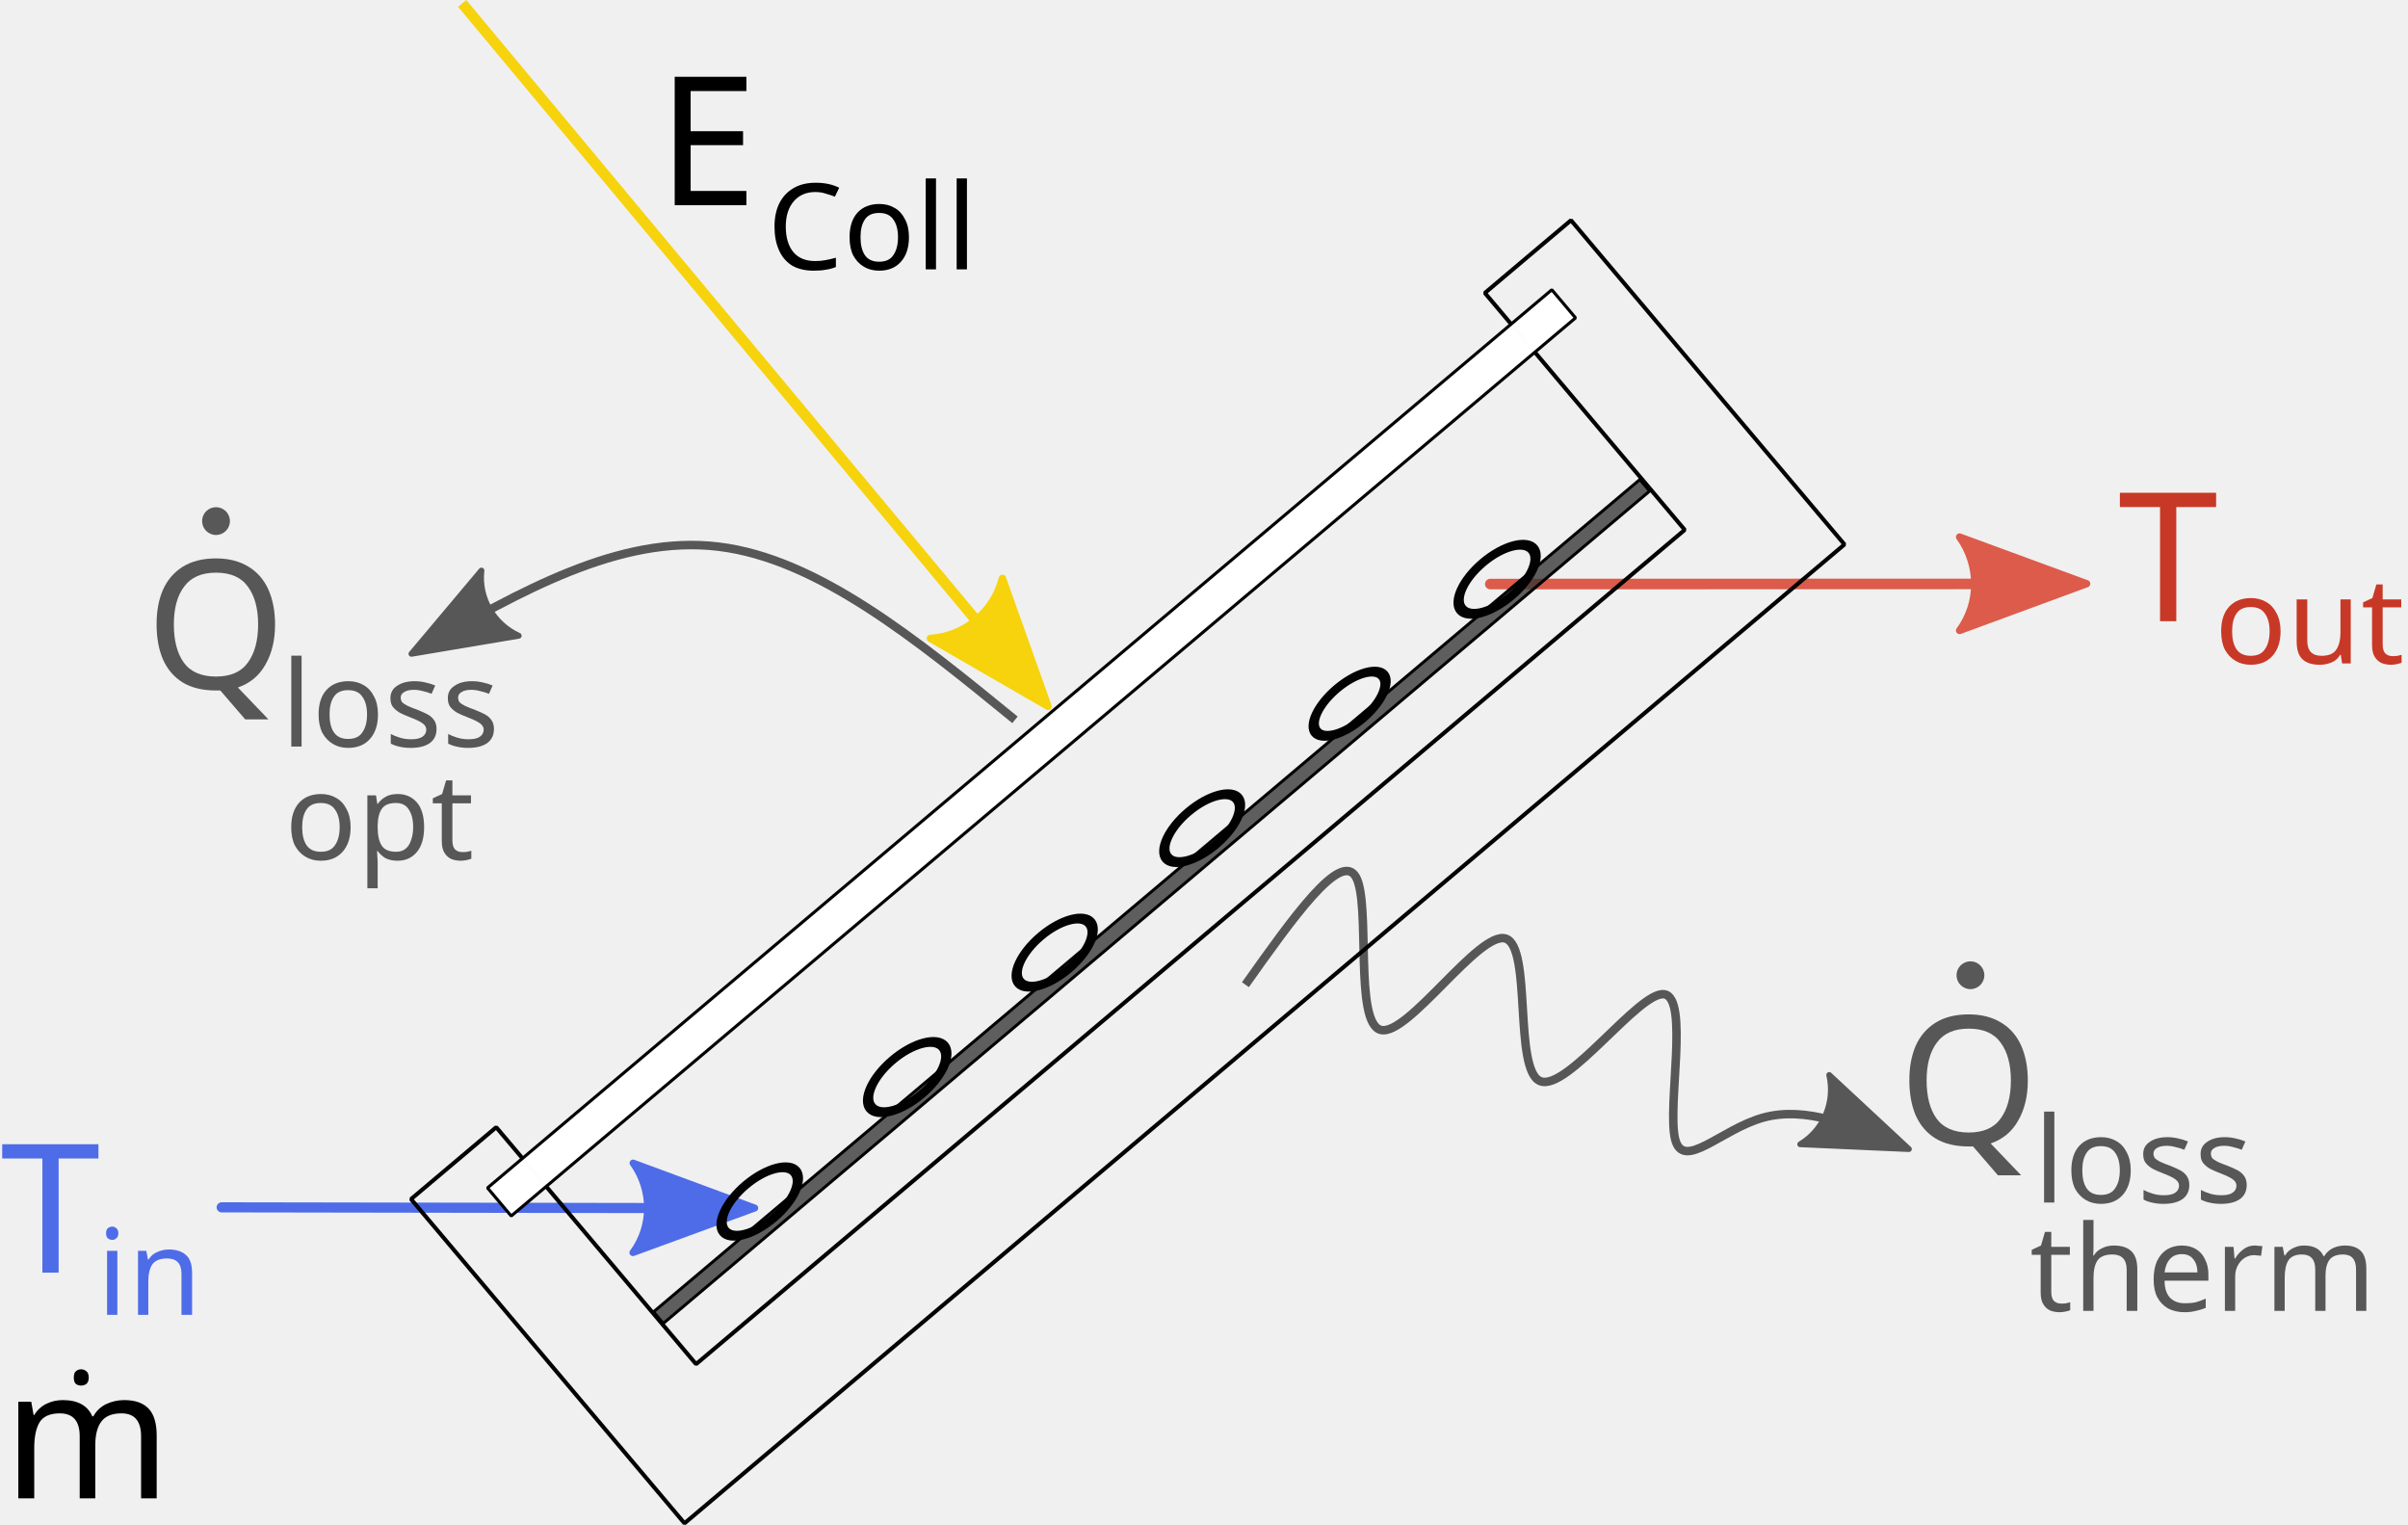
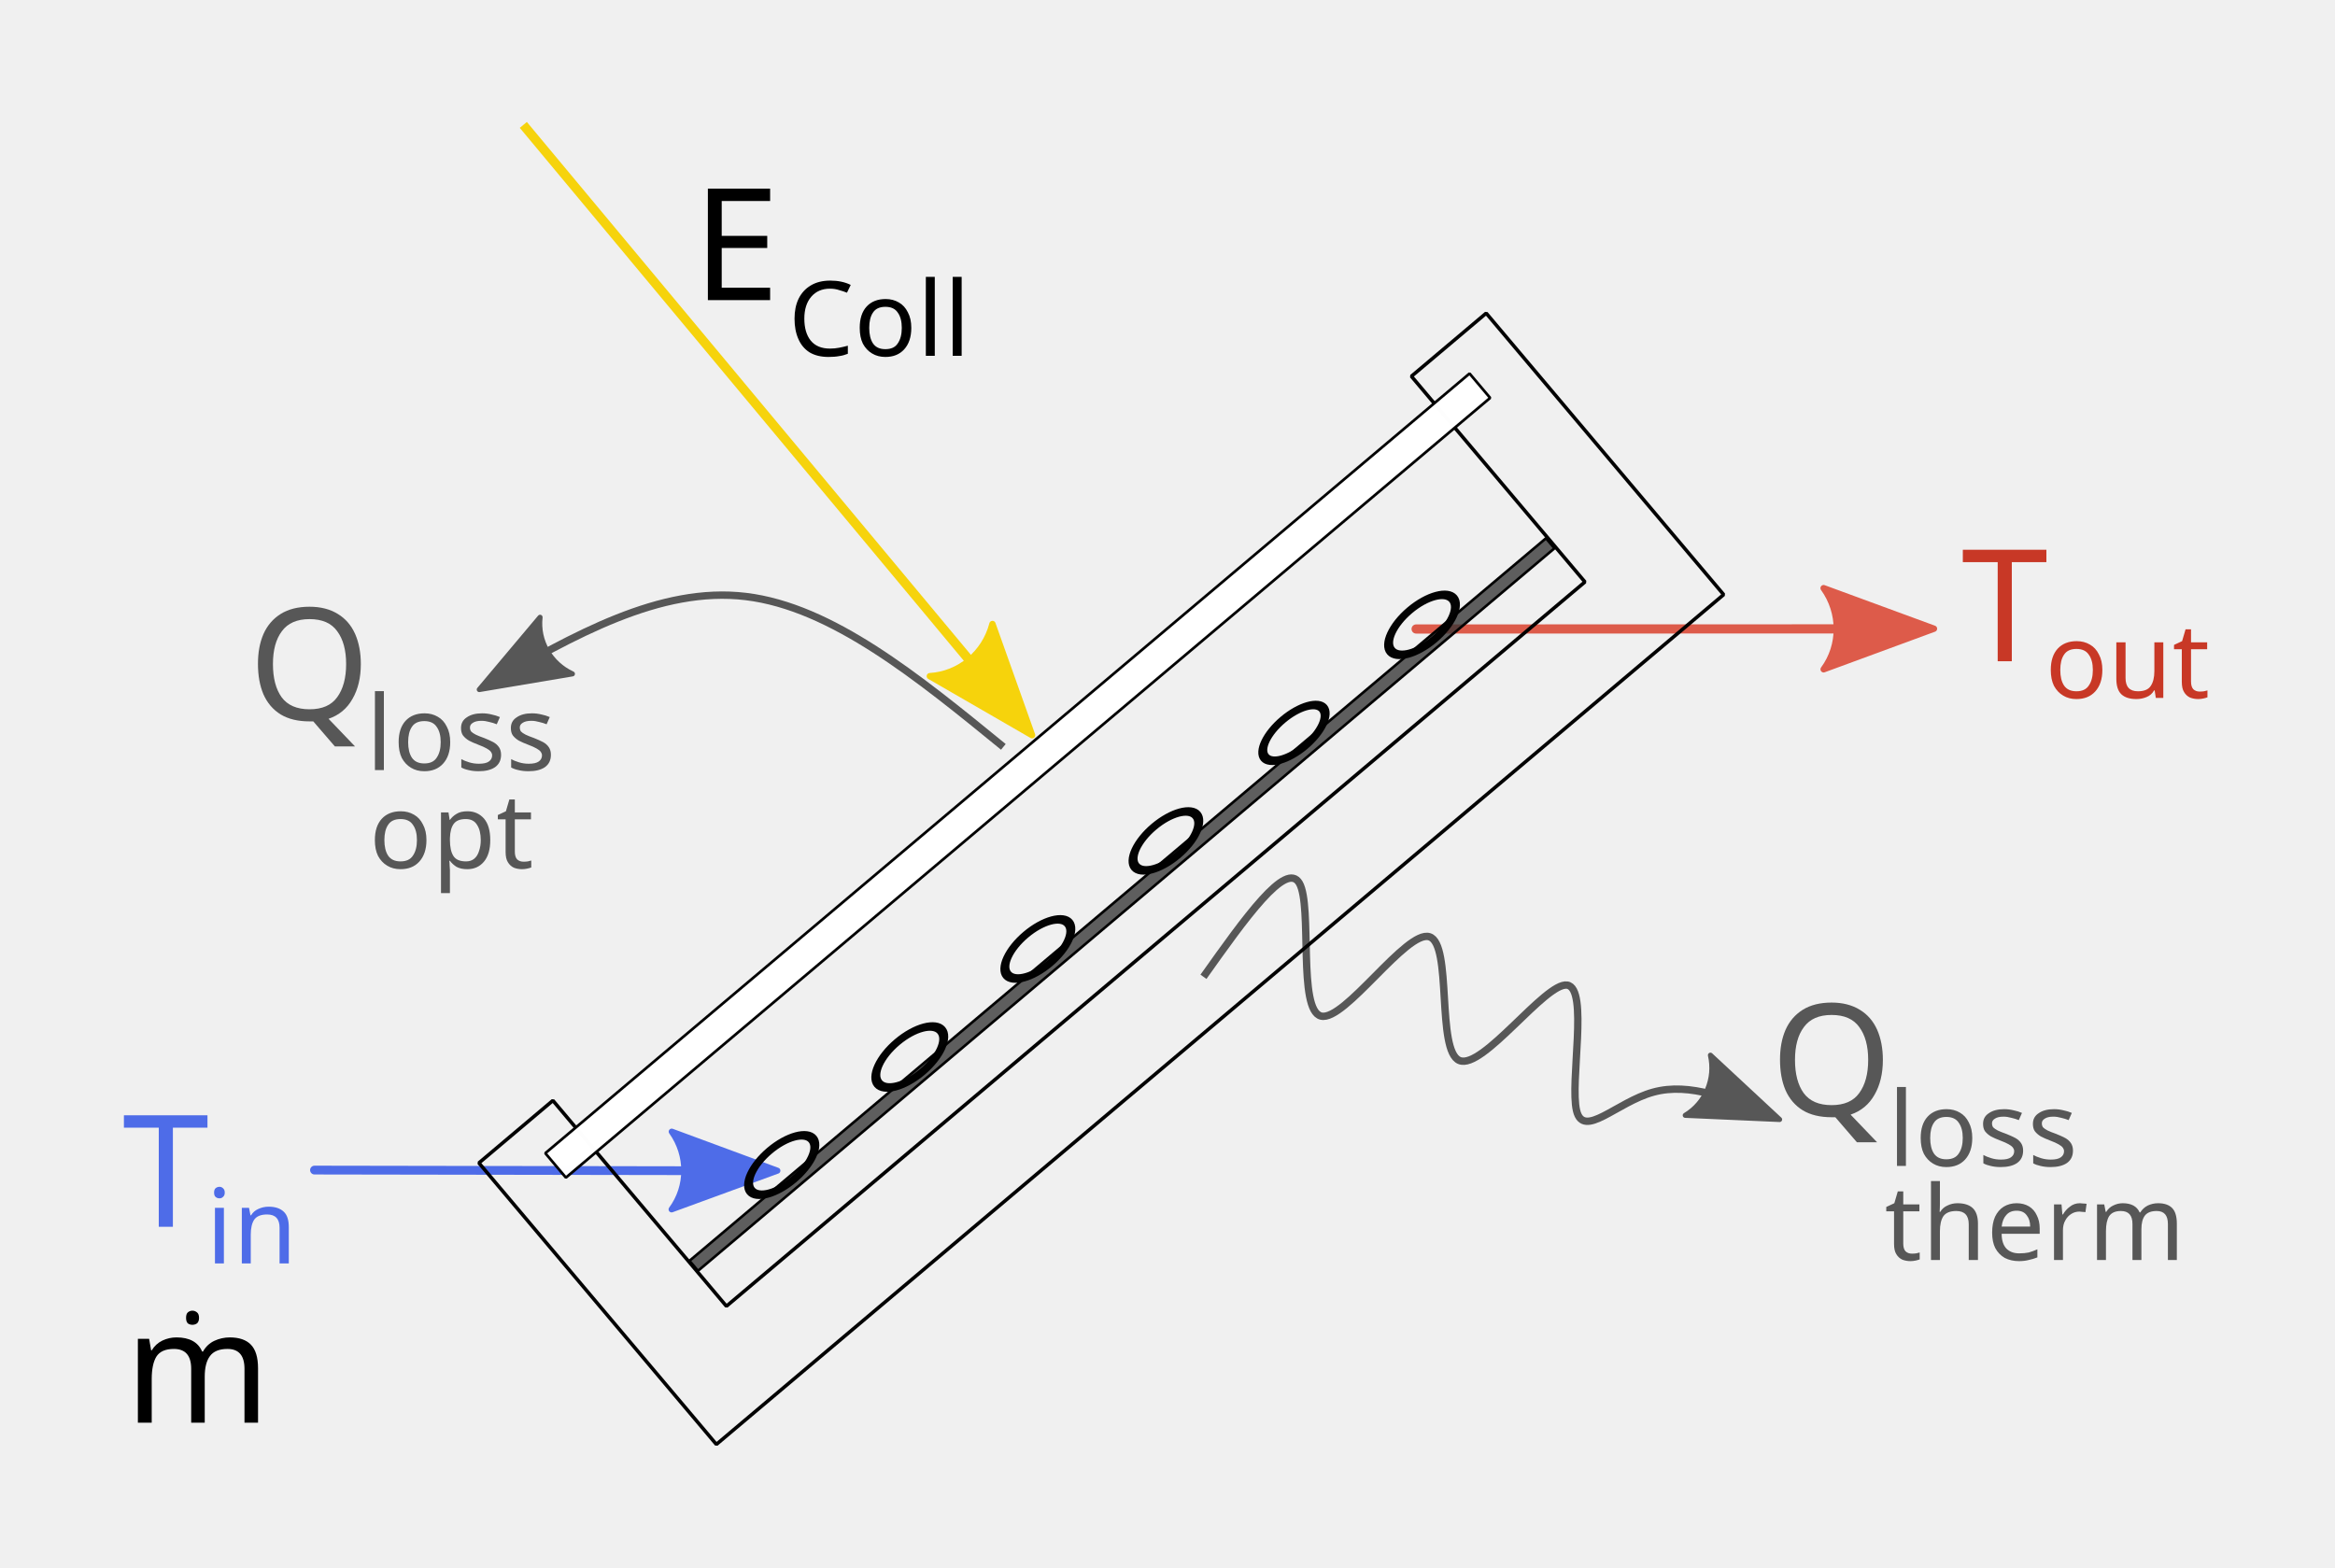
- <svg xmlns="http://www.w3.org/2000/svg" width="113.395mm" height="71.795mm" viewBox="0 0 113.395 71.795" version="1.1" id="svg8">
+ <svg xmlns="http://www.w3.org/2000/svg" width="478.579" height="321.349" viewBox="0 0 126.624 85.024" version="1.1" id="svg8">
  <defs id="defs2">
    <marker orient="auto" refY="0" refX="0" id="marker1077" style="overflow:visible">
      <path id="path1075" style="fill:#575757;fill-opacity:1;fill-rule:evenodd;stroke:#575757;stroke-width:0.625;stroke-linejoin:round;stroke-opacity:1" d="M 8.719,4.034 -2.207,0.016 8.719,-4.002 c -1.745,2.372 -1.735,5.617 -6e-7,8.035 z" transform="matrix(-1.1,0,0,-1.1,-1.1,0)" />
    </marker>
    <marker style="overflow:visible" id="marker10866" refX="0" refY="0" orient="auto">
      <path transform="matrix(-1.1,0,0,-1.1,-1.1,0)" d="M 8.719,4.034 -2.207,0.016 8.719,-4.002 c -1.745,2.372 -1.735,5.617 -6e-7,8.035 z" style="fill:#575757;fill-opacity:1;fill-rule:evenodd;stroke:#575757;stroke-width:0.625;stroke-linejoin:round;stroke-opacity:1" id="path10864" />
    </marker>
    <marker orient="auto" refY="0" refX="0" id="marker9885" style="overflow:visible">
      <path id="path9883" style="fill:#f6d30c;fill-opacity:1;fill-rule:evenodd;stroke:#f6d30c;stroke-width:0.625;stroke-linejoin:round;stroke-opacity:1" d="M 8.719,4.034 -2.207,0.016 8.719,-4.002 c -1.745,2.372 -1.735,5.617 -6e-7,8.035 z" transform="matrix(-1.1,0,0,-1.1,-1.1,0)" />
    </marker>
    <marker orient="auto" refY="0" refX="0" id="marker9821" style="overflow:visible">
      <path id="path9819" style="fill:#f6d30c;fill-opacity:1;fill-rule:evenodd;stroke:#f6d30c;stroke-width:0.625;stroke-linejoin:round;stroke-opacity:1" d="M 8.719,4.034 -2.207,0.016 8.719,-4.002 c -1.745,2.372 -1.735,5.617 -6e-7,8.035 z" transform="matrix(-1.1,0,0,-1.1,-1.1,0)" />
    </marker>
    <marker orient="auto" refY="0" refX="0" id="marker9763" style="overflow:visible">
      <path id="path9761" style="fill:#4e6ce8;fill-opacity:1;fill-rule:evenodd;stroke:#4e6ce8;stroke-width:0.625;stroke-linejoin:round;stroke-opacity:1" d="M 8.719,4.034 -2.207,0.016 8.719,-4.002 c -1.745,2.372 -1.735,5.617 -6e-7,8.035 z" transform="matrix(-1.1,0,0,-1.1,-1.1,0)" />
    </marker>
    <marker orient="auto" refY="0" refX="0" id="Arrow2Lend" style="overflow:visible">
      <path id="path4551" style="fill:#dd5b4a;fill-opacity:1;fill-rule:evenodd;stroke:#dd5b4a;stroke-width:0.625;stroke-linejoin:round;stroke-opacity:1" d="M 8.719,4.034 -2.207,0.016 8.719,-4.002 c -1.745,2.372 -1.735,5.617 -6e-7,8.035 z" transform="matrix(-1.1,0,0,-1.1,-1.1,0)" />
    </marker>
    <marker orient="auto" refY="0" refX="0" id="Arrow1Lend" style="overflow:visible">
      <path id="path4533" d="M 0,0 5,-5 -12.5,0 5,5 Z" style="fill:#000000;fill-opacity:1;fill-rule:evenodd;stroke:#000000;stroke-width:1pt;stroke-opacity:1" transform="matrix(-0.8,0,0,-0.8,-10,0)" />
    </marker>
    <marker orient="auto" refY="0" refX="0" id="Arrow1Lend-2" style="overflow:visible">
      <path id="path4533-1" d="M 0,0 5,-5 -12.5,0 5,5 Z" style="fill:#000000;fill-opacity:1;fill-rule:evenodd;stroke:#000000;stroke-width:1pt;stroke-opacity:1" transform="matrix(-0.8,0,0,-0.8,-10,0)" />
    </marker>
    <marker orient="auto" refY="0" refX="0" id="Arrow1Lend-2-9" style="overflow:visible">
      <path id="path4533-1-3" d="M 0,0 5,-5 -12.5,0 5,5 Z" style="fill:#4e6ce8;fill-opacity:1;fill-rule:evenodd;stroke:#4e6ce8;stroke-width:1pt;stroke-opacity:1" transform="matrix(-0.8,0,0,-0.8,-10,0)" />
    </marker>
    <marker orient="auto" refY="0" refX="0" id="Arrow1Lend-2-9-4" style="overflow:visible">
      <path id="path4533-1-3-1" d="M 0,0 5,-5 -12.5,0 5,5 Z" style="fill:#dd5b4a;fill-opacity:1;fill-rule:evenodd;stroke:#dd5b4a;stroke-width:1pt;stroke-opacity:1" transform="matrix(-0.8,0,0,-0.8,-10,0)" />
    </marker>
    <marker orient="auto" refY="0" refX="0" id="marker9885-1" style="overflow:visible">
      <path id="path9883-5" style="fill:#000000;fill-opacity:1;fill-rule:evenodd;stroke:#000000;stroke-width:0.625;stroke-linejoin:round;stroke-opacity:1" d="M 8.719,4.034 -2.207,0.016 8.719,-4.002 c -1.745,2.372 -1.735,5.617 -6e-7,8.035 z" transform="matrix(-1.1,0,0,-1.1,-1.1,0)" />
    </marker>
    <marker style="overflow:visible" id="marker10866-1" refX="0" refY="0" orient="auto">
      <path transform="matrix(-1.1,0,0,-1.1,-1.1,0)" d="M 8.719,4.034 -2.207,0.016 8.719,-4.002 c -1.745,2.372 -1.735,5.617 -6e-7,8.035 z" style="fill:#575757;fill-opacity:1;fill-rule:evenodd;stroke:#575757;stroke-width:0.625;stroke-linejoin:round;stroke-opacity:1" id="path10864-1" />
    </marker>
    <marker style="overflow:visible" id="marker10866-6" refX="0" refY="0" orient="auto">
      <path transform="matrix(-1.1,0,0,-1.1,-1.1,0)" d="M 8.719,4.034 -2.207,0.016 8.719,-4.002 c -1.745,2.372 -1.735,5.617 -6e-7,8.035 z" style="fill:#575757;fill-opacity:1;fill-rule:evenodd;stroke:#575757;stroke-width:0.625;stroke-linejoin:round;stroke-opacity:1" id="path10864-7" />
    </marker>
    <marker orient="auto" refY="0" refX="0" id="marker1077-8" style="overflow:visible">
      <path id="path1075-0" style="fill:#575757;fill-opacity:1;fill-rule:evenodd;stroke:#575757;stroke-width:0.625;stroke-linejoin:round;stroke-opacity:1" d="M 8.719,4.034 -2.207,0.016 8.719,-4.002 c -1.745,2.372 -1.735,5.617 -6e-7,8.035 z" transform="matrix(-1.1,0,0,-1.1,-1.1,0)" />
    </marker>
  </defs>
-   <g id="layer1" transform="translate(-50.61796,-60.61491)">
+   <g id="layer1" transform="translate(-44.00338,-54.00032)">
    <path style="fill:none;stroke:#f6d30c;stroke-width:0.5;stroke-linecap:butt;stroke-linejoin:miter;stroke-miterlimit:4;stroke-dasharray:none;stroke-opacity:1;marker-end:url(#marker9821)" d="M 72.382,60.775 99.54,93.37" id="path4528" />
    <path style="fill:none;fill-opacity:1;stroke:#4e6ce8;stroke-width:0.477;stroke-linecap:round;stroke-linejoin:miter;stroke-miterlimit:4;stroke-dasharray:none;stroke-opacity:1;marker-end:url(#marker9763)" d="m 61.058,117.46 24.468,0.04" id="path5659-9-4" />
    <path style="fill:none;fill-opacity:1;stroke:#dd5b4a;stroke-width:0.498;stroke-linecap:round;stroke-linejoin:miter;stroke-miterlimit:4;stroke-dasharray:none;stroke-opacity:1;marker-end:url(#Arrow2Lend)" d="m 120.798,88.114 27.422,-0.007" id="path5659-9-4-5" />
-     <path style="fill:none;stroke:#000000;stroke-width:0px;stroke-linecap:butt;stroke-linejoin:miter;stroke-opacity:1" d="M -23245566,-20.074 H 23245506" id="path10139" />
    <path style="fill:none;stroke:#575757;stroke-width:0.4;stroke-linecap:butt;stroke-linejoin:miter;stroke-miterlimit:4;stroke-dasharray:none;stroke-opacity:1;marker-end:url(#marker10866)" d="m 109.266,106.977 c 2.243,-3.16 4.485,-6.32 5.2,-5.076 0.715,1.243 -0.098,6.889 1.176,7.206 1.275,0.317 4.636,-4.694 5.879,-4.3 1.243,0.394 0.366,6.196 1.628,6.711 1.261,0.515 4.66,-4.254 5.838,-4.09 1.178,0.164 0.136,5.265 0.512,6.811 0.376,1.546 2.17,-0.461 4.16,-1.006 1.99,-0.545 4.173,0.37 6.358,1.285" id="path10848" />
    <text xml:space="preserve" style="font-style:normal;font-weight:normal;font-size:10.583px;line-height:1.25;font-family:sans-serif;letter-spacing:0px;word-spacing:0px;fill:#000000;fill-opacity:1;stroke:none;stroke-width:0.265" x="81.564" y="70.277" id="text13565-4">
      <tspan id="tspan13563-8" x="81.564" y="70.277" style="font-style:normal;font-variant:normal;font-weight:normal;font-stretch:normal;font-size:8.467px;font-family:sans-serif;-inkscape-font-specification:'sans-serif, Normal';font-variant-ligatures:normal;font-variant-caps:normal;font-variant-numeric:normal;font-feature-settings:normal;text-align:start;writing-mode:lr-tb;text-anchor:start;stroke-width:0.265">E</tspan>
    </text>
    <text xml:space="preserve" style="font-style:normal;font-weight:normal;font-size:10.583px;line-height:1.25;font-family:sans-serif;letter-spacing:0px;word-spacing:0px;fill:#c83826;fill-opacity:1;stroke:none;stroke-width:0.265" x="154.901" y="91.855" id="text13569-0">
      <tspan id="tspan13567-0" x="154.901" y="91.855" style="font-style:normal;font-variant:normal;font-weight:normal;font-stretch:normal;font-size:5.644px;font-family:sans-serif;-inkscape-font-specification:'sans-serif, Normal';font-variant-ligatures:normal;font-variant-caps:normal;font-variant-numeric:normal;font-feature-settings:normal;text-align:start;writing-mode:lr-tb;text-anchor:start;fill:#c83826;fill-opacity:1;stroke:none;stroke-width:0.265;stroke-opacity:1">out</tspan>
    </text>
    <text xml:space="preserve" style="font-style:normal;font-weight:normal;font-size:10.583px;line-height:1.25;font-family:sans-serif;letter-spacing:0px;word-spacing:0px;fill:#c83826;fill-opacity:1;stroke:none;stroke-width:0.265" x="150.369" y="89.864" id="text13607">
      <tspan id="tspan13605" x="150.369" y="89.864" style="font-style:normal;font-variant:normal;font-weight:normal;font-stretch:normal;font-size:8.467px;font-family:sans-serif;-inkscape-font-specification:'sans-serif, Normal';font-variant-ligatures:normal;font-variant-caps:normal;font-variant-numeric:normal;font-feature-settings:normal;text-align:start;writing-mode:lr-tb;text-anchor:start;fill:#c83826;fill-opacity:1;stroke-width:0.265">T</tspan>
    </text>
    <text xml:space="preserve" style="font-style:normal;font-weight:normal;font-size:10.583px;line-height:1.25;font-family:sans-serif;letter-spacing:0px;word-spacing:0px;fill:#000000;fill-opacity:1;stroke:none;stroke-width:0.265" x="86.746" y="73.297" id="text13569-0-2">
      <tspan id="tspan13567-0-9" x="86.746" y="73.297" style="font-style:normal;font-variant:normal;font-weight:normal;font-stretch:normal;font-size:5.644px;font-family:sans-serif;-inkscape-font-specification:'sans-serif, Normal';font-variant-ligatures:normal;font-variant-caps:normal;font-variant-numeric:normal;font-feature-settings:normal;text-align:start;writing-mode:lr-tb;text-anchor:start;stroke-width:0.265">Coll</tspan>
    </text>
    <text xml:space="preserve" style="font-style:normal;font-weight:normal;font-size:10.583px;line-height:1.25;font-family:sans-serif;letter-spacing:0px;word-spacing:0px;fill:#575757;fill-opacity:1;stroke:none;stroke-width:0.5;stroke-miterlimit:4;stroke-dasharray:none" x="140.015" y="114.516" id="text13629">
      <tspan id="tspan13627" x="140.015" y="114.516" style="font-style:normal;font-variant:normal;font-weight:normal;font-stretch:normal;font-size:8.467px;font-family:sans-serif;-inkscape-font-specification:'sans-serif, Normal';font-variant-ligatures:normal;font-variant-caps:normal;font-variant-numeric:normal;font-feature-settings:normal;text-align:start;writing-mode:lr-tb;text-anchor:start;fill:#575757;fill-opacity:1;stroke-width:0.5;stroke-miterlimit:4;stroke-dasharray:none">Q</tspan>
    </text>
    <text xml:space="preserve" style="font-style:normal;font-weight:normal;font-size:10.583px;line-height:1.25;font-family:sans-serif;letter-spacing:0px;word-spacing:0px;fill:#575757;fill-opacity:1;stroke:none;stroke-width:0.5;stroke-miterlimit:4;stroke-dasharray:none" x="146.39" y="117.235" id="text13633">
      <tspan id="tspan13631" x="146.39" y="117.235" style="font-style:normal;font-variant:normal;font-weight:normal;font-stretch:normal;font-size:5.644px;font-family:sans-serif;-inkscape-font-specification:'sans-serif, Normal';font-variant-ligatures:normal;font-variant-caps:normal;font-variant-numeric:normal;font-feature-settings:normal;text-align:start;writing-mode:lr-tb;text-anchor:start;fill:#575757;fill-opacity:1;stroke-width:0.5;stroke-miterlimit:4;stroke-dasharray:none">loss</tspan>
    </text>
    <text xml:space="preserve" style="font-style:normal;font-weight:normal;font-size:10.583px;line-height:1.25;font-family:sans-serif;letter-spacing:0px;word-spacing:0px;fill:#575757;fill-opacity:1;stroke:none;stroke-width:0.5;stroke-miterlimit:4;stroke-dasharray:none" x="57.478" y="93.045" id="text13629-1">
      <tspan id="tspan13627-7" x="57.478" y="93.045" style="font-style:normal;font-variant:normal;font-weight:normal;font-stretch:normal;font-size:8.467px;font-family:sans-serif;-inkscape-font-specification:'sans-serif, Normal';font-variant-ligatures:normal;font-variant-caps:normal;font-variant-numeric:normal;font-feature-settings:normal;text-align:start;writing-mode:lr-tb;text-anchor:start;fill:#575757;fill-opacity:1;stroke-width:0.5;stroke-miterlimit:4;stroke-dasharray:none">Q</tspan>
    </text>
    <text xml:space="preserve" style="font-style:normal;font-weight:normal;font-size:10.583px;line-height:1.25;font-family:sans-serif;letter-spacing:0px;word-spacing:0px;fill:#575757;fill-opacity:1;stroke:none;stroke-width:0.5;stroke-miterlimit:4;stroke-dasharray:none" x="63.853" y="95.764" id="text13633-1">
      <tspan id="tspan13631-35" x="63.853" y="95.764" style="font-style:normal;font-variant:normal;font-weight:normal;font-stretch:normal;font-size:5.644px;font-family:sans-serif;-inkscape-font-specification:'sans-serif, Normal';font-variant-ligatures:normal;font-variant-caps:normal;font-variant-numeric:normal;font-feature-settings:normal;text-align:start;writing-mode:lr-tb;text-anchor:start;fill:#575757;fill-opacity:1;stroke-width:0.5;stroke-miterlimit:4;stroke-dasharray:none">loss</tspan>
    </text>
    <text xml:space="preserve" style="font-style:normal;font-weight:normal;font-size:10.583px;line-height:1.25;font-family:sans-serif;letter-spacing:0px;word-spacing:0px;fill:#575757;fill-opacity:1;stroke:none;stroke-width:0.265" x="146.201" y="122.337" id="text14021">
      <tspan id="tspan14019" x="146.201" y="122.337" style="font-style:normal;font-variant:normal;font-weight:normal;font-stretch:normal;font-size:5.644px;font-family:sans-serif;-inkscape-font-specification:'sans-serif, Normal';font-variant-ligatures:normal;font-variant-caps:normal;font-variant-numeric:normal;font-feature-settings:normal;text-align:start;writing-mode:lr-tb;text-anchor:start;fill:#575757;fill-opacity:1;stroke-width:0.265">therm</tspan>
    </text>
    <text xml:space="preserve" style="font-style:normal;font-weight:normal;font-size:10.583px;line-height:1.25;font-family:sans-serif;letter-spacing:0px;word-spacing:0px;fill:#4e6ce8;fill-opacity:1;stroke:none;stroke-width:0.265" x="55.175" y="122.527" id="text13569-0-23">
      <tspan id="tspan13567-0-8" x="55.175" y="122.527" style="font-style:normal;font-variant:normal;font-weight:normal;font-stretch:normal;font-size:5.644px;font-family:sans-serif;-inkscape-font-specification:'sans-serif, Normal';font-variant-ligatures:normal;font-variant-caps:normal;font-variant-numeric:normal;font-feature-settings:normal;text-align:start;writing-mode:lr-tb;text-anchor:start;fill:#4e6ce8;fill-opacity:1;stroke:none;stroke-width:0.265;stroke-opacity:1">in</tspan>
    </text>
    <text xml:space="preserve" style="font-style:normal;font-weight:normal;font-size:10.583px;line-height:1.25;font-family:sans-serif;letter-spacing:0px;word-spacing:0px;fill:#4e6ce8;fill-opacity:1;stroke:none;stroke-width:0.265" x="50.643" y="120.537" id="text13607-0">
      <tspan id="tspan13605-2" x="50.643" y="120.537" style="font-style:normal;font-variant:normal;font-weight:normal;font-stretch:normal;font-size:8.467px;font-family:sans-serif;-inkscape-font-specification:'sans-serif, Normal';font-variant-ligatures:normal;font-variant-caps:normal;font-variant-numeric:normal;font-feature-settings:normal;text-align:start;writing-mode:lr-tb;text-anchor:start;fill:#4e6ce8;fill-opacity:1;stroke-width:0.265">T</tspan>
    </text>
    <text xml:space="preserve" style="font-style:normal;font-weight:normal;font-size:10.583px;line-height:1.25;font-family:sans-serif;letter-spacing:0px;word-spacing:0px;fill:#000000;fill-opacity:1;stroke:none;stroke-width:0.265" x="50.76" y="131.162" id="text1993">
      <tspan id="tspan1991" x="50.76" y="131.162" style="font-style:normal;font-variant:normal;font-weight:normal;font-stretch:normal;font-size:8.467px;font-family:sans-serif;-inkscape-font-specification:'sans-serif, Normal';font-variant-ligatures:normal;font-variant-caps:normal;font-variant-numeric:normal;font-feature-settings:normal;text-align:start;writing-mode:lr-tb;text-anchor:start;stroke-width:0.265">m</tspan>
    </text>
    <text xml:space="preserve" style="font-style:normal;font-weight:normal;font-size:10.583px;line-height:1.25;font-family:sans-serif;letter-spacing:0px;word-spacing:0px;fill:#000000;fill-opacity:1;stroke:none;stroke-width:0.265" x="53.689" y="125.776" id="text1997">
      <tspan id="tspan1995" x="53.689" y="125.776" style="font-style:normal;font-variant:normal;font-weight:normal;font-stretch:normal;font-size:5.644px;font-family:'Bauhaus 93';-inkscape-font-specification:'Bauhaus 93, Normal';font-variant-ligatures:normal;font-variant-caps:normal;font-variant-numeric:normal;font-feature-settings:normal;text-align:start;writing-mode:lr-tb;text-anchor:start;stroke-width:0.265">.</tspan>
    </text>
    <path style="fill:none;stroke:#575757;stroke-width:0.4;stroke-linecap:butt;stroke-linejoin:miter;stroke-miterlimit:4;stroke-dasharray:none;stroke-opacity:1;marker-end:url(#marker1077-8)" d="M 98.414,94.507 C 93.762,90.711 89.112,86.916 84.451,86.353 79.79,85.79 75.121,88.46 70.451,91.129" id="path981-1" />
    <g transform="matrix(0.4118051,-0.3474444,0.3474444,0.4118051,-32.44615,62.57362)" id="layer1-4">
      <path id="rect5489" transform="matrix(0.2645833,0,0,0.2645833,0,87)" d="M 302.59,426.676 V 566.756 H 803.922 V 426.676 h -37.217 V 529.041 H 339.412 V 426.676 Z" style="opacity:0.99;fill:none;fill-opacity:1;fill-rule:nonzero;stroke:#000000;stroke-width:1.347;stroke-miterlimit:0;stroke-dasharray:none;stroke-opacity:0.994" />
      <rect ry="0" y="221.086" x="89.909" height="1.324" width="112.785" id="rect5513" style="opacity:0.99;fill:#333333;fill-opacity:0.783;fill-rule:nonzero;stroke:#000000;stroke-width:0.262;stroke-miterlimit:0;stroke-dasharray:none;stroke-opacity:0.994" />
      <rect y="203.451" x="85.801" height="3.213" width="121.708" id="rect5515" style="opacity:0.99;fill:#ffffff;fill-opacity:1;fill-rule:nonzero;stroke:#000000;stroke-width:0.27;stroke-miterlimit:0;stroke-dasharray:none;stroke-opacity:0.994" />
      <g transform="matrix(1.001502,0,0,0.7407387,-0.2183967,57.52068)" style="fill:none" id="g5576">
        <ellipse style="opacity:0.99;fill:none;fill-opacity:1;fill-rule:nonzero;stroke:#000000;stroke-width:1;stroke-miterlimit:0;stroke-dasharray:none;stroke-opacity:0.994" id="path5518" cx="153.799" cy="-218.948" rx="4.023" ry="2.523" transform="scale(1,-1)" />
        <ellipse style="opacity:0.99;fill:none;fill-opacity:1;fill-rule:nonzero;stroke:#000000;stroke-width:1;stroke-miterlimit:0;stroke-dasharray:none;stroke-opacity:0.994" id="path5560" cx="136.96" cy="218.948" rx="4.037" ry="2.537" />
        <ellipse style="opacity:0.99;fill:none;fill-opacity:1;fill-rule:nonzero;stroke:#000000;stroke-width:1;stroke-miterlimit:0;stroke-dasharray:none;stroke-opacity:0.994" id="path5562" cx="120.121" cy="218.948" rx="4.148" ry="2.648" />
        <ellipse style="opacity:0.99;fill:none;fill-opacity:1;fill-rule:nonzero;stroke:#000000;stroke-width:1;stroke-miterlimit:0;stroke-dasharray:none;stroke-opacity:0.994" id="path5564" cx="103.282" cy="218.948" rx="4.053" ry="2.553" />
        <ellipse style="opacity:0.99;fill:none;fill-opacity:1;fill-rule:nonzero;stroke:#000000;stroke-width:1;stroke-miterlimit:0;stroke-dasharray:none;stroke-opacity:0.994" id="path5566" cx="170.637" cy="218.948" rx="3.833" ry="2.333" />
        <ellipse style="opacity:0.99;fill:none;fill-opacity:1;fill-rule:nonzero;stroke:#000000;stroke-width:1;stroke-miterlimit:0;stroke-dasharray:none;stroke-opacity:0.994" id="path5568" cx="187.476" cy="218.948" rx="4.086" ry="2.586" />
      </g>
    </g>
    <text xml:space="preserve" style="font-style:normal;font-weight:normal;font-size:10.583px;line-height:1.25;font-family:sans-serif;letter-spacing:0px;word-spacing:0px;fill:#000000;fill-opacity:1;stroke:none;stroke-width:0.265" x="64.02" y="101.079" id="text1000">
      <tspan id="tspan998" x="64.02" y="101.079" style="font-style:normal;font-variant:normal;font-weight:normal;font-stretch:normal;font-size:5.644px;font-family:sans-serif;-inkscape-font-specification:'sans-serif, Normal';font-variant-ligatures:normal;font-variant-caps:normal;font-variant-numeric:normal;font-feature-settings:normal;text-align:start;writing-mode:lr-tb;text-anchor:start;fill:#575757;fill-opacity:1;stroke-width:0.265">opt</tspan>
    </text>
-     <circle style="opacity:0.99;fill:#575757;fill-opacity:1;fill-rule:nonzero;stroke:none;stroke-width:0.696;stroke-miterlimit:0;stroke-dasharray:none;stroke-opacity:0.994" id="path976" cx="60.79" cy="85.149" r="0.655" />
-     <circle style="opacity:0.99;fill:#575757;fill-opacity:1;fill-rule:nonzero;stroke:none;stroke-width:0.894;stroke-miterlimit:0;stroke-dasharray:none;stroke-opacity:0.994" id="path978" cx="143.408" cy="106.532" r="0.655" />
  </g>
</svg>
